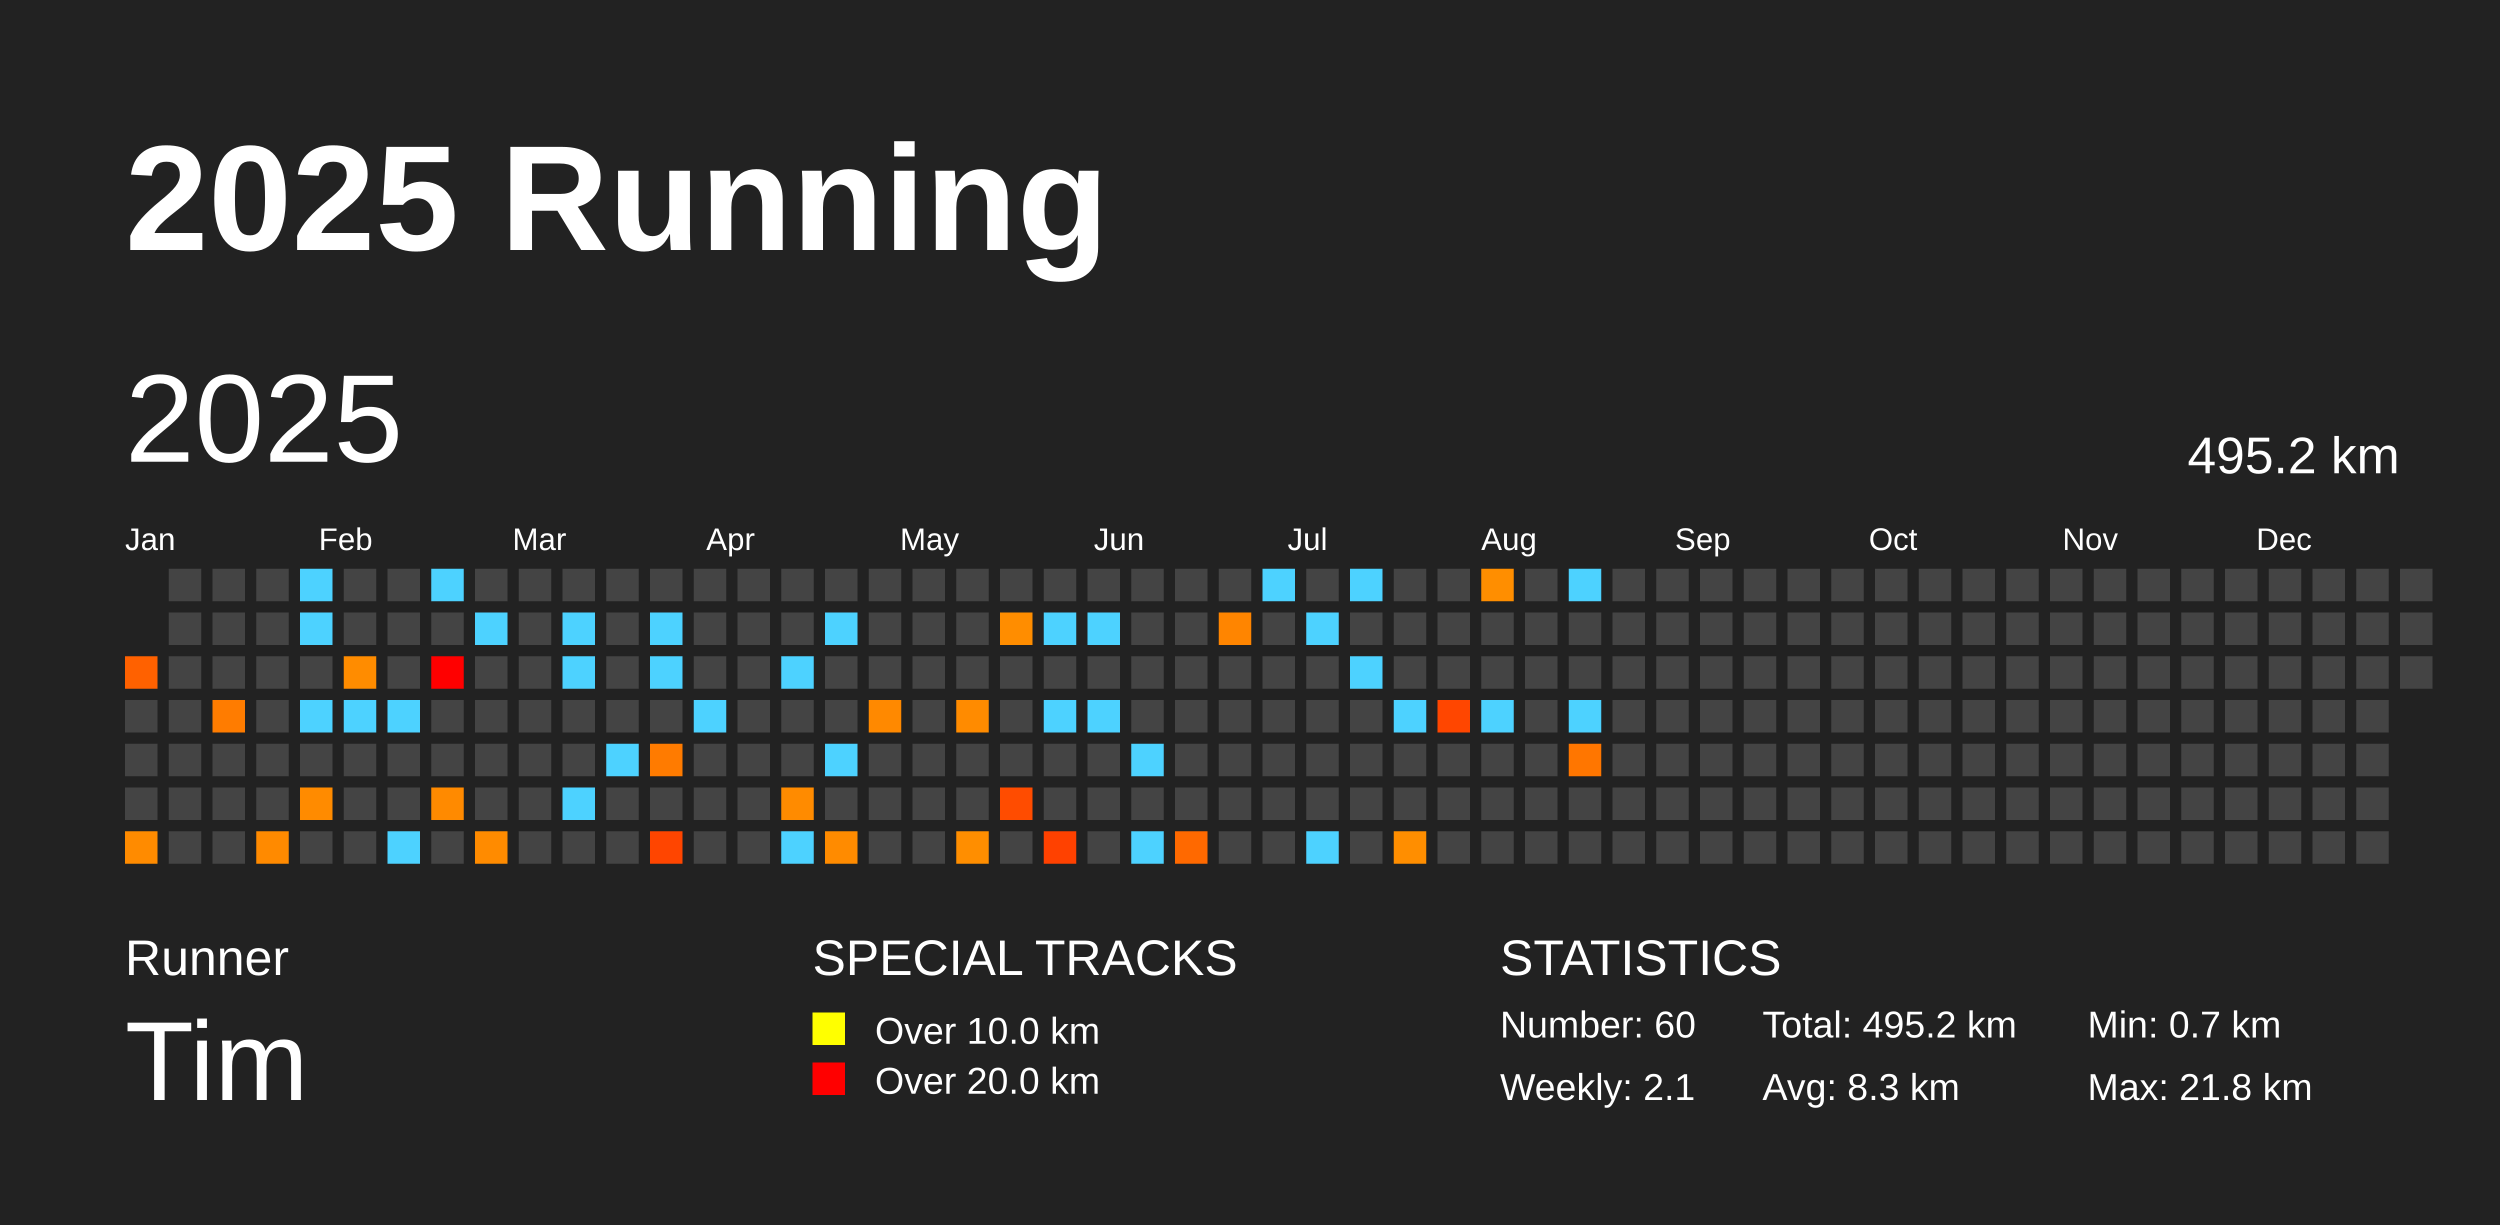
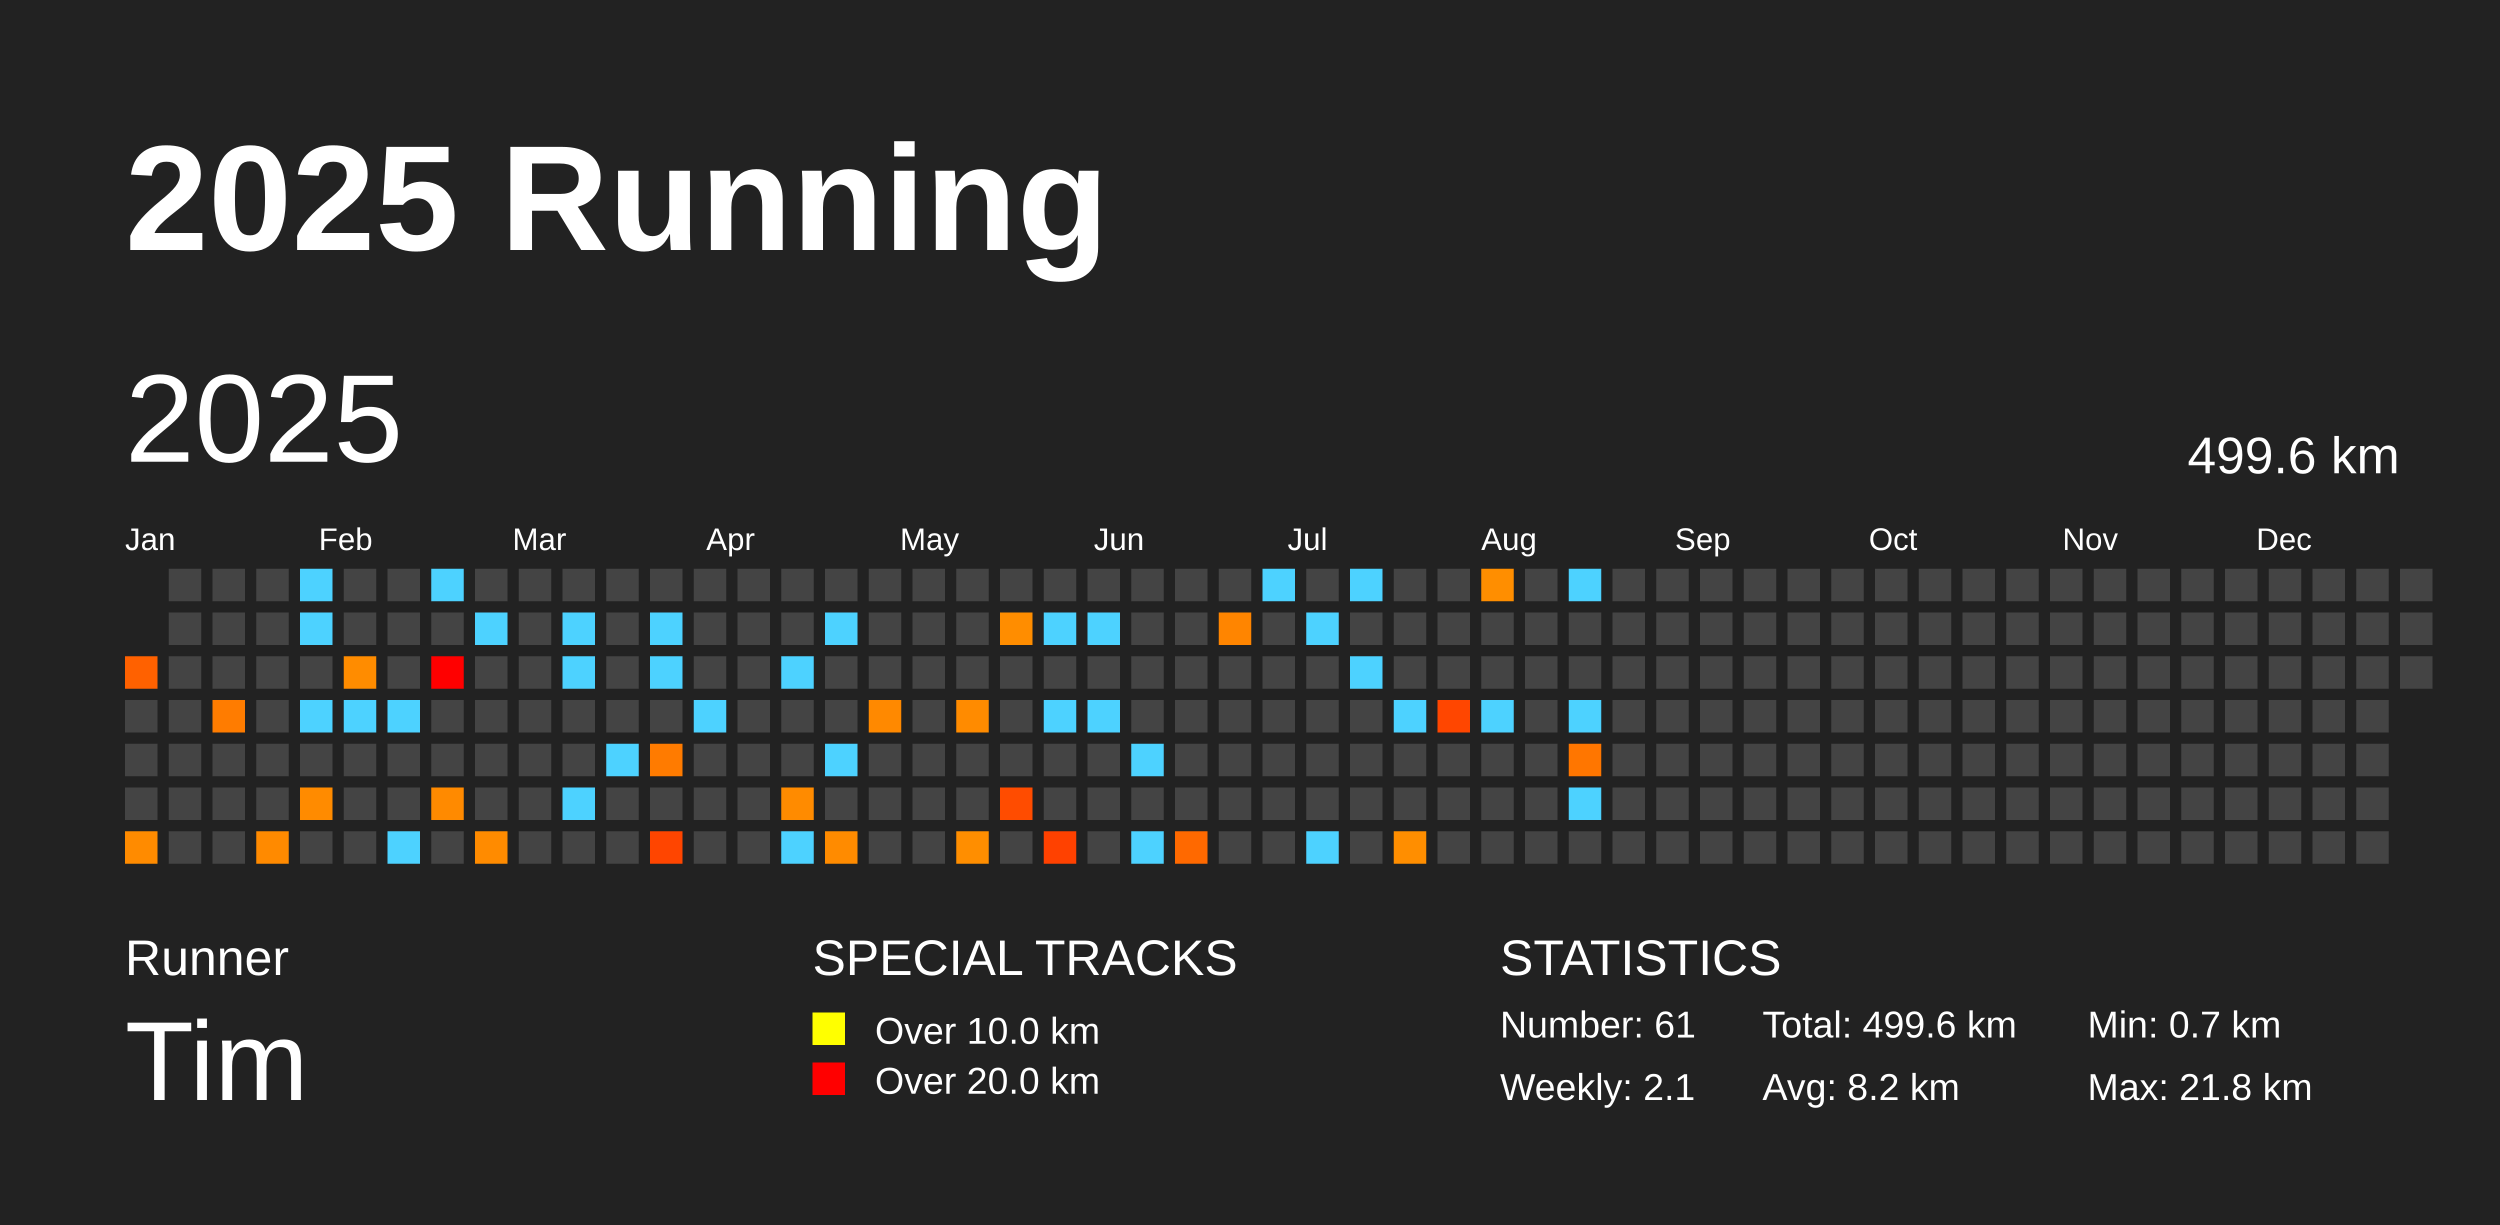
<svg xmlns="http://www.w3.org/2000/svg" baseProfile="full" height="98mm" version="1.1" viewBox="0,0,200,98" width="200mm">
  <defs />
  <rect fill="#222222" height="98" width="200" x="0" y="0" />
  <text fill="#FFFFFF" style="font-size:12px; font-family:Arial; font-weight:bold;" x="10" y="20">2025 Running</text>
  <text fill="#FFFFFF" style="font-size:4px; font-family:Arial" x="10" y="78">Runner</text>
  <text fill="#FFFFFF" style="font-size:9px; font-family:Arial" x="10" y="88">Tim</text>
  <text fill="#FFFFFF" style="font-size:4px; font-family:Arial" x="65" y="78">SPECIAL TRACKS</text>
  <rect fill="yellow" height="2.6" width="2.6" x="65" y="81" />
  <text fill="#FFFFFF" style="font-size:3px; font-family:Arial" x="70" y="83.5">Over 10.0 km</text>
  <rect fill="red" height="2.6" width="2.6" x="65" y="85" />
  <text fill="#FFFFFF" style="font-size:3px; font-family:Arial" x="70" y="87.5">Over 20.0 km</text>
  <text fill="#FFFFFF" style="font-size:4px; font-family:Arial" x="120" y="78">STATISTICS</text>
-   <text fill="#FFFFFF" style="font-size:3px; font-family:Arial" x="120" y="83">Number: 60</text>
+   <text fill="#FFFFFF" style="font-size:3px; font-family:Arial" x="120" y="83">Number: 61</text>
  <text fill="#FFFFFF" style="font-size:3px; font-family:Arial" x="120" y="88">Weekly: 2.1</text>
-   <text fill="#FFFFFF" style="font-size:3px; font-family:Arial" x="141" y="83">Total: 495.2 km</text>
-   <text fill="#FFFFFF" style="font-size:3px; font-family:Arial" x="141" y="88">Avg: 8.3 km</text>
+   <text fill="#FFFFFF" style="font-size:3px; font-family:Arial" x="141" y="83">Total: 499.6 km</text>
+   <text fill="#FFFFFF" style="font-size:3px; font-family:Arial" x="141" y="88">Avg: 8.2 km</text>
  <text fill="#FFFFFF" style="font-size:3px; font-family:Arial" x="167" y="83">Min: 0.7 km</text>
  <text fill="#FFFFFF" style="font-size:3px; font-family:Arial" x="167" y="88">Max: 21.8 km</text>
  <text dominant-baseline="hanging" fill="#FFFFFF" style="font-size:10.0px; font-family:Arial;" x="10" y="30">2025</text>
-   <text dominant-baseline="hanging" fill="#FFFFFF" style="font-size:4.125px; font-family:Arial;" x="175" y="35">495.2 km</text>
+   <text dominant-baseline="hanging" fill="#FFFFFF" style="font-size:4.125px; font-family:Arial;" x="175" y="35">499.6 km</text>
  <text fill="#FFFFFF" style="font-size:2.5px; font-family:Arial" x="10.0" y="44">Jan</text>
  <text fill="#FFFFFF" style="font-size:2.5px; font-family:Arial" x="25.5" y="44">Feb</text>
  <text fill="#FFFFFF" style="font-size:2.5px; font-family:Arial" x="41.0" y="44">Mar</text>
  <text fill="#FFFFFF" style="font-size:2.5px; font-family:Arial" x="56.5" y="44">Apr</text>
  <text fill="#FFFFFF" style="font-size:2.5px; font-family:Arial" x="72.0" y="44">May</text>
  <text fill="#FFFFFF" style="font-size:2.5px; font-family:Arial" x="87.5" y="44">Jun</text>
  <text fill="#FFFFFF" style="font-size:2.5px; font-family:Arial" x="103.0" y="44">Jul</text>
  <text fill="#FFFFFF" style="font-size:2.5px; font-family:Arial" x="118.5" y="44">Aug</text>
  <text fill="#FFFFFF" style="font-size:2.5px; font-family:Arial" x="134.0" y="44">Sep</text>
  <text fill="#FFFFFF" style="font-size:2.5px; font-family:Arial" x="149.5" y="44">Oct</text>
  <text fill="#FFFFFF" style="font-size:2.5px; font-family:Arial" x="165.0" y="44">Nov</text>
  <text fill="#FFFFFF" style="font-size:2.5px; font-family:Arial" x="180.5" y="44">Dec</text>
  <rect fill="#ff6100" height="2.6" width="2.6" x="10.0" y="52.5" />
  <rect fill="#444444" height="2.6" width="2.6" x="10.0" y="56.0" />
  <rect fill="#444444" height="2.6" width="2.6" x="10.0" y="59.5" />
  <rect fill="#444444" height="2.6" width="2.6" x="10.0" y="63.0" />
  <rect fill="#ff8b00" height="2.6" width="2.6" x="10.0" y="66.5" />
  <rect fill="#444444" height="2.6" width="2.6" x="13.5" y="45.5" />
  <rect fill="#444444" height="2.6" width="2.6" x="13.5" y="49.0" />
  <rect fill="#444444" height="2.6" width="2.6" x="13.5" y="52.5" />
  <rect fill="#444444" height="2.6" width="2.6" x="13.5" y="56.0" />
  <rect fill="#444444" height="2.6" width="2.6" x="13.5" y="59.5" />
  <rect fill="#444444" height="2.6" width="2.6" x="13.5" y="63.0" />
  <rect fill="#444444" height="2.6" width="2.6" x="13.5" y="66.5" />
  <rect fill="#444444" height="2.6" width="2.6" x="17.0" y="45.5" />
  <rect fill="#444444" height="2.6" width="2.6" x="17.0" y="49.0" />
  <rect fill="#444444" height="2.6" width="2.6" x="17.0" y="52.5" />
  <rect fill="#ff7c00" height="2.6" width="2.6" x="17.0" y="56.0" />
  <rect fill="#444444" height="2.6" width="2.6" x="17.0" y="59.5" />
  <rect fill="#444444" height="2.6" width="2.6" x="17.0" y="63.0" />
  <rect fill="#444444" height="2.6" width="2.6" x="17.0" y="66.5" />
  <rect fill="#444444" height="2.6" width="2.6" x="20.5" y="45.5" />
  <rect fill="#444444" height="2.6" width="2.6" x="20.5" y="49.0" />
  <rect fill="#444444" height="2.6" width="2.6" x="20.5" y="52.5" />
  <rect fill="#444444" height="2.6" width="2.6" x="20.5" y="56.0" />
  <rect fill="#444444" height="2.6" width="2.6" x="20.5" y="59.5" />
  <rect fill="#444444" height="2.6" width="2.6" x="20.5" y="63.0" />
  <rect fill="#ff8a00" height="2.6" width="2.6" x="20.5" y="66.5" />
  <rect fill="#4dd2ff" height="2.6" width="2.6" x="24.0" y="45.5" />
  <rect fill="#4dd2ff" height="2.6" width="2.6" x="24.0" y="49.0" />
  <rect fill="#444444" height="2.6" width="2.6" x="24.0" y="52.5" />
  <rect fill="#4dd2ff" height="2.6" width="2.6" x="24.0" y="56.0" />
  <rect fill="#444444" height="2.6" width="2.6" x="24.0" y="59.5" />
  <rect fill="#ff8b00" height="2.6" width="2.6" x="24.0" y="63.0" />
  <rect fill="#444444" height="2.6" width="2.6" x="24.0" y="66.5" />
  <rect fill="#444444" height="2.6" width="2.6" x="27.5" y="45.5" />
  <rect fill="#444444" height="2.6" width="2.6" x="27.5" y="49.0" />
  <rect fill="#ff8c00" height="2.6" width="2.6" x="27.5" y="52.5" />
  <rect fill="#4dd2ff" height="2.6" width="2.6" x="27.5" y="56.0" />
  <rect fill="#444444" height="2.6" width="2.6" x="27.5" y="59.5" />
  <rect fill="#444444" height="2.6" width="2.6" x="27.5" y="63.0" />
  <rect fill="#444444" height="2.6" width="2.6" x="27.5" y="66.5" />
  <rect fill="#444444" height="2.6" width="2.6" x="31.0" y="45.5" />
  <rect fill="#444444" height="2.6" width="2.6" x="31.0" y="49.0" />
  <rect fill="#444444" height="2.6" width="2.6" x="31.0" y="52.5" />
  <rect fill="#4dd2ff" height="2.6" width="2.6" x="31.0" y="56.0" />
  <rect fill="#444444" height="2.6" width="2.6" x="31.0" y="59.5" />
  <rect fill="#444444" height="2.6" width="2.6" x="31.0" y="63.0" />
  <rect fill="#4dd2ff" height="2.6" width="2.6" x="31.0" y="66.5" />
  <rect fill="#4dd2ff" height="2.6" width="2.6" x="34.5" y="45.5" />
  <rect fill="#444444" height="2.6" width="2.6" x="34.5" y="49.0" />
  <rect fill="red" height="2.6" width="2.6" x="34.5" y="52.5" />
  <rect fill="#444444" height="2.6" width="2.6" x="34.5" y="56.0" />
  <rect fill="#444444" height="2.6" width="2.6" x="34.5" y="59.5" />
  <rect fill="#ff8a00" height="2.6" width="2.6" x="34.5" y="63.0" />
  <rect fill="#444444" height="2.6" width="2.6" x="34.5" y="66.5" />
  <rect fill="#444444" height="2.6" width="2.6" x="38.0" y="45.5" />
  <rect fill="#4dd2ff" height="2.6" width="2.6" x="38.0" y="49.0" />
  <rect fill="#444444" height="2.6" width="2.6" x="38.0" y="52.5" />
  <rect fill="#444444" height="2.6" width="2.6" x="38.0" y="56.0" />
  <rect fill="#444444" height="2.6" width="2.6" x="38.0" y="59.5" />
  <rect fill="#444444" height="2.6" width="2.6" x="38.0" y="63.0" />
  <rect fill="#ff8b00" height="2.6" width="2.6" x="38.0" y="66.5" />
  <rect fill="#444444" height="2.6" width="2.6" x="41.5" y="45.5" />
  <rect fill="#444444" height="2.6" width="2.6" x="41.5" y="49.0" />
  <rect fill="#444444" height="2.6" width="2.6" x="41.5" y="52.5" />
  <rect fill="#444444" height="2.6" width="2.6" x="41.5" y="56.0" />
  <rect fill="#444444" height="2.6" width="2.6" x="41.5" y="59.5" />
  <rect fill="#444444" height="2.6" width="2.6" x="41.5" y="63.0" />
  <rect fill="#444444" height="2.6" width="2.6" x="41.5" y="66.5" />
  <rect fill="#444444" height="2.6" width="2.6" x="45.0" y="45.5" />
  <rect fill="#4dd2ff" height="2.6" width="2.6" x="45.0" y="49.0" />
  <rect fill="#4dd2ff" height="2.6" width="2.6" x="45.0" y="52.5" />
  <rect fill="#444444" height="2.6" width="2.6" x="45.0" y="56.0" />
  <rect fill="#444444" height="2.6" width="2.6" x="45.0" y="59.5" />
  <rect fill="#4dd2ff" height="2.6" width="2.6" x="45.0" y="63.0" />
  <rect fill="#444444" height="2.6" width="2.6" x="45.0" y="66.5" />
  <rect fill="#444444" height="2.6" width="2.6" x="48.5" y="45.5" />
  <rect fill="#444444" height="2.6" width="2.6" x="48.5" y="49.0" />
  <rect fill="#444444" height="2.6" width="2.6" x="48.5" y="52.5" />
  <rect fill="#444444" height="2.6" width="2.6" x="48.5" y="56.0" />
  <rect fill="#4dd2ff" height="2.6" width="2.6" x="48.5" y="59.5" />
  <rect fill="#444444" height="2.6" width="2.6" x="48.5" y="63.0" />
  <rect fill="#444444" height="2.6" width="2.6" x="48.5" y="66.5" />
  <rect fill="#444444" height="2.6" width="2.6" x="52.0" y="45.5" />
  <rect fill="#4dd2ff" height="2.6" width="2.6" x="52.0" y="49.0" />
  <rect fill="#4dd2ff" height="2.6" width="2.6" x="52.0" y="52.5" />
  <rect fill="#444444" height="2.6" width="2.6" x="52.0" y="56.0" />
  <rect fill="#ff7b00" height="2.6" width="2.6" x="52.0" y="59.5" />
  <rect fill="#444444" height="2.6" width="2.6" x="52.0" y="63.0" />
  <rect fill="#ff4500" height="2.6" width="2.6" x="52.0" y="66.5" />
  <rect fill="#444444" height="2.6" width="2.6" x="55.5" y="45.5" />
  <rect fill="#444444" height="2.6" width="2.6" x="55.5" y="49.0" />
  <rect fill="#444444" height="2.6" width="2.6" x="55.5" y="52.5" />
  <rect fill="#4dd2ff" height="2.6" width="2.6" x="55.5" y="56.0" />
  <rect fill="#444444" height="2.6" width="2.6" x="55.5" y="59.5" />
  <rect fill="#444444" height="2.6" width="2.6" x="55.5" y="63.0" />
  <rect fill="#444444" height="2.6" width="2.6" x="55.5" y="66.5" />
  <rect fill="#444444" height="2.6" width="2.6" x="59.0" y="45.5" />
  <rect fill="#444444" height="2.6" width="2.6" x="59.0" y="49.0" />
  <rect fill="#444444" height="2.6" width="2.6" x="59.0" y="52.5" />
  <rect fill="#444444" height="2.6" width="2.6" x="59.0" y="56.0" />
  <rect fill="#444444" height="2.6" width="2.6" x="59.0" y="59.5" />
  <rect fill="#444444" height="2.6" width="2.6" x="59.0" y="63.0" />
  <rect fill="#444444" height="2.6" width="2.6" x="59.0" y="66.5" />
  <rect fill="#444444" height="2.6" width="2.6" x="62.5" y="45.5" />
  <rect fill="#444444" height="2.6" width="2.6" x="62.5" y="49.0" />
  <rect fill="#4dd2ff" height="2.6" width="2.6" x="62.5" y="52.5" />
  <rect fill="#444444" height="2.6" width="2.6" x="62.5" y="56.0" />
  <rect fill="#444444" height="2.6" width="2.6" x="62.5" y="59.5" />
  <rect fill="#ff8b00" height="2.6" width="2.6" x="62.5" y="63.0" />
  <rect fill="#4dd2ff" height="2.6" width="2.6" x="62.5" y="66.5" />
  <rect fill="#444444" height="2.6" width="2.6" x="66.0" y="45.5" />
  <rect fill="#4dd2ff" height="2.6" width="2.6" x="66.0" y="49.0" />
  <rect fill="#444444" height="2.6" width="2.6" x="66.0" y="52.5" />
  <rect fill="#444444" height="2.6" width="2.6" x="66.0" y="56.0" />
  <rect fill="#4dd2ff" height="2.6" width="2.6" x="66.0" y="59.5" />
  <rect fill="#444444" height="2.6" width="2.6" x="66.0" y="63.0" />
  <rect fill="#ff8b00" height="2.6" width="2.6" x="66.0" y="66.5" />
  <rect fill="#444444" height="2.6" width="2.6" x="69.5" y="45.5" />
  <rect fill="#444444" height="2.6" width="2.6" x="69.5" y="49.0" />
  <rect fill="#444444" height="2.6" width="2.6" x="69.5" y="52.5" />
  <rect fill="#ff8900" height="2.6" width="2.6" x="69.5" y="56.0" />
  <rect fill="#444444" height="2.6" width="2.6" x="69.5" y="59.5" />
  <rect fill="#444444" height="2.6" width="2.6" x="69.5" y="63.0" />
  <rect fill="#444444" height="2.6" width="2.6" x="69.5" y="66.5" />
  <rect fill="#444444" height="2.6" width="2.6" x="73.0" y="45.5" />
  <rect fill="#444444" height="2.6" width="2.6" x="73.0" y="49.0" />
  <rect fill="#444444" height="2.6" width="2.6" x="73.0" y="52.5" />
  <rect fill="#444444" height="2.6" width="2.6" x="73.0" y="56.0" />
  <rect fill="#444444" height="2.6" width="2.6" x="73.0" y="59.5" />
  <rect fill="#444444" height="2.6" width="2.6" x="73.0" y="63.0" />
  <rect fill="#444444" height="2.6" width="2.6" x="73.0" y="66.5" />
  <rect fill="#444444" height="2.6" width="2.6" x="76.5" y="45.5" />
  <rect fill="#444444" height="2.6" width="2.6" x="76.5" y="49.0" />
  <rect fill="#444444" height="2.6" width="2.6" x="76.5" y="52.5" />
  <rect fill="#ff8b00" height="2.6" width="2.6" x="76.5" y="56.0" />
  <rect fill="#444444" height="2.6" width="2.6" x="76.5" y="59.5" />
  <rect fill="#444444" height="2.6" width="2.6" x="76.5" y="63.0" />
  <rect fill="#ff8e00" height="2.6" width="2.6" x="76.5" y="66.5" />
  <rect fill="#444444" height="2.6" width="2.6" x="80.0" y="45.5" />
  <rect fill="#ff8d00" height="2.6" width="2.6" x="80.0" y="49.0" />
  <rect fill="#444444" height="2.6" width="2.6" x="80.0" y="52.5" />
  <rect fill="#444444" height="2.6" width="2.6" x="80.0" y="56.0" />
  <rect fill="#444444" height="2.6" width="2.6" x="80.0" y="59.5" />
  <rect fill="#ff4c00" height="2.6" width="2.6" x="80.0" y="63.0" />
  <rect fill="#444444" height="2.6" width="2.6" x="80.0" y="66.5" />
  <rect fill="#444444" height="2.6" width="2.6" x="83.5" y="45.5" />
  <rect fill="#4dd2ff" height="2.6" width="2.6" x="83.5" y="49.0" />
  <rect fill="#444444" height="2.6" width="2.6" x="83.5" y="52.5" />
  <rect fill="#4dd2ff" height="2.6" width="2.6" x="83.5" y="56.0" />
  <rect fill="#444444" height="2.6" width="2.6" x="83.5" y="59.5" />
  <rect fill="#444444" height="2.6" width="2.6" x="83.5" y="63.0" />
  <rect fill="#ff4100" height="2.6" width="2.6" x="83.5" y="66.5" />
  <rect fill="#444444" height="2.6" width="2.6" x="87.0" y="45.5" />
  <rect fill="#4dd2ff" height="2.6" width="2.6" x="87.0" y="49.0" />
  <rect fill="#444444" height="2.6" width="2.6" x="87.0" y="52.5" />
  <rect fill="#4dd2ff" height="2.6" width="2.6" x="87.0" y="56.0" />
  <rect fill="#444444" height="2.6" width="2.6" x="87.0" y="59.5" />
  <rect fill="#444444" height="2.6" width="2.6" x="87.0" y="63.0" />
  <rect fill="#444444" height="2.6" width="2.6" x="87.0" y="66.5" />
  <rect fill="#444444" height="2.6" width="2.6" x="90.5" y="45.5" />
  <rect fill="#444444" height="2.6" width="2.6" x="90.5" y="49.0" />
  <rect fill="#444444" height="2.6" width="2.6" x="90.5" y="52.5" />
  <rect fill="#444444" height="2.6" width="2.6" x="90.5" y="56.0" />
  <rect fill="#4dd2ff" height="2.6" width="2.6" x="90.5" y="59.5" />
  <rect fill="#444444" height="2.6" width="2.6" x="90.5" y="63.0" />
  <rect fill="#4dd2ff" height="2.6" width="2.6" x="90.5" y="66.5" />
  <rect fill="#444444" height="2.6" width="2.6" x="94.0" y="45.5" />
  <rect fill="#444444" height="2.6" width="2.6" x="94.0" y="49.0" />
  <rect fill="#444444" height="2.6" width="2.6" x="94.0" y="52.5" />
  <rect fill="#444444" height="2.6" width="2.6" x="94.0" y="56.0" />
  <rect fill="#444444" height="2.6" width="2.6" x="94.0" y="59.5" />
  <rect fill="#444444" height="2.6" width="2.6" x="94.0" y="63.0" />
  <rect fill="#ff6900" height="2.6" width="2.6" x="94.0" y="66.5" />
  <rect fill="#444444" height="2.6" width="2.6" x="97.5" y="45.5" />
  <rect fill="#ff8500" height="2.6" width="2.6" x="97.5" y="49.0" />
  <rect fill="#444444" height="2.6" width="2.6" x="97.5" y="52.5" />
  <rect fill="#444444" height="2.6" width="2.6" x="97.5" y="56.0" />
  <rect fill="#444444" height="2.6" width="2.6" x="97.5" y="59.5" />
  <rect fill="#444444" height="2.6" width="2.6" x="97.5" y="63.0" />
  <rect fill="#444444" height="2.6" width="2.6" x="97.5" y="66.5" />
  <rect fill="#4dd2ff" height="2.6" width="2.6" x="101.0" y="45.5" />
  <rect fill="#444444" height="2.6" width="2.6" x="101.0" y="49.0" />
  <rect fill="#444444" height="2.6" width="2.6" x="101.0" y="52.5" />
  <rect fill="#444444" height="2.6" width="2.6" x="101.0" y="56.0" />
  <rect fill="#444444" height="2.6" width="2.6" x="101.0" y="59.5" />
  <rect fill="#444444" height="2.6" width="2.6" x="101.0" y="63.0" />
  <rect fill="#444444" height="2.6" width="2.6" x="101.0" y="66.5" />
  <rect fill="#444444" height="2.6" width="2.6" x="104.5" y="45.5" />
  <rect fill="#4dd2ff" height="2.6" width="2.6" x="104.5" y="49.0" />
  <rect fill="#444444" height="2.6" width="2.6" x="104.5" y="52.5" />
  <rect fill="#444444" height="2.6" width="2.6" x="104.5" y="56.0" />
  <rect fill="#444444" height="2.6" width="2.6" x="104.5" y="59.5" />
  <rect fill="#444444" height="2.6" width="2.6" x="104.5" y="63.0" />
  <rect fill="#4dd2ff" height="2.6" width="2.6" x="104.5" y="66.5" />
  <rect fill="#4dd2ff" height="2.6" width="2.6" x="108.0" y="45.5" />
  <rect fill="#444444" height="2.6" width="2.6" x="108.0" y="49.0" />
  <rect fill="#4dd2ff" height="2.6" width="2.6" x="108.0" y="52.5" />
  <rect fill="#444444" height="2.6" width="2.6" x="108.0" y="56.0" />
  <rect fill="#444444" height="2.6" width="2.6" x="108.0" y="59.5" />
  <rect fill="#444444" height="2.6" width="2.6" x="108.0" y="63.0" />
  <rect fill="#444444" height="2.6" width="2.6" x="108.0" y="66.5" />
  <rect fill="#444444" height="2.6" width="2.6" x="111.5" y="45.5" />
  <rect fill="#444444" height="2.6" width="2.6" x="111.5" y="49.0" />
  <rect fill="#444444" height="2.6" width="2.6" x="111.5" y="52.5" />
  <rect fill="#4dd2ff" height="2.6" width="2.6" x="111.5" y="56.0" />
  <rect fill="#444444" height="2.6" width="2.6" x="111.5" y="59.5" />
  <rect fill="#444444" height="2.6" width="2.6" x="111.5" y="63.0" />
  <rect fill="#ff8e00" height="2.6" width="2.6" x="111.5" y="66.5" />
  <rect fill="#444444" height="2.6" width="2.6" x="115.0" y="45.5" />
  <rect fill="#444444" height="2.6" width="2.6" x="115.0" y="49.0" />
  <rect fill="#444444" height="2.6" width="2.6" x="115.0" y="52.5" />
  <rect fill="#ff4600" height="2.6" width="2.6" x="115.0" y="56.0" />
  <rect fill="#444444" height="2.6" width="2.6" x="115.0" y="59.5" />
  <rect fill="#444444" height="2.6" width="2.6" x="115.0" y="63.0" />
  <rect fill="#444444" height="2.6" width="2.6" x="115.0" y="66.5" />
  <rect fill="#ff8e00" height="2.6" width="2.6" x="118.5" y="45.5" />
  <rect fill="#444444" height="2.6" width="2.6" x="118.5" y="49.0" />
  <rect fill="#444444" height="2.6" width="2.6" x="118.5" y="52.5" />
  <rect fill="#4dd2ff" height="2.6" width="2.6" x="118.5" y="56.0" />
  <rect fill="#444444" height="2.6" width="2.6" x="118.5" y="59.5" />
  <rect fill="#444444" height="2.6" width="2.6" x="118.5" y="63.0" />
  <rect fill="#444444" height="2.6" width="2.6" x="118.5" y="66.5" />
  <rect fill="#444444" height="2.6" width="2.6" x="122.0" y="45.5" />
  <rect fill="#444444" height="2.6" width="2.6" x="122.0" y="49.0" />
  <rect fill="#444444" height="2.6" width="2.6" x="122.0" y="52.5" />
  <rect fill="#444444" height="2.6" width="2.6" x="122.0" y="56.0" />
  <rect fill="#444444" height="2.6" width="2.6" x="122.0" y="59.5" />
  <rect fill="#444444" height="2.6" width="2.6" x="122.0" y="63.0" />
  <rect fill="#444444" height="2.6" width="2.6" x="122.0" y="66.5" />
  <rect fill="#4dd2ff" height="2.6" width="2.6" x="125.5" y="45.5" />
  <rect fill="#444444" height="2.6" width="2.6" x="125.5" y="49.0" />
  <rect fill="#444444" height="2.6" width="2.6" x="125.5" y="52.5" />
  <rect fill="#4dd2ff" height="2.6" width="2.6" x="125.5" y="56.0" />
  <rect fill="#ff7600" height="2.6" width="2.6" x="125.5" y="59.5" />
-   <rect fill="#444444" height="2.6" width="2.6" x="125.5" y="63.0" />
+   <rect fill="#4dd2ff" height="2.6" width="2.6" x="125.5" y="63.0" />
  <rect fill="#444444" height="2.6" width="2.6" x="125.5" y="66.5" />
  <rect fill="#444444" height="2.6" width="2.6" x="129.0" y="45.5" />
  <rect fill="#444444" height="2.6" width="2.6" x="129.0" y="49.0" />
  <rect fill="#444444" height="2.6" width="2.6" x="129.0" y="52.5" />
  <rect fill="#444444" height="2.6" width="2.6" x="129.0" y="56.0" />
  <rect fill="#444444" height="2.6" width="2.6" x="129.0" y="59.5" />
  <rect fill="#444444" height="2.6" width="2.6" x="129.0" y="63.0" />
  <rect fill="#444444" height="2.6" width="2.6" x="129.0" y="66.5" />
  <rect fill="#444444" height="2.6" width="2.6" x="132.5" y="45.5" />
  <rect fill="#444444" height="2.6" width="2.6" x="132.5" y="49.0" />
  <rect fill="#444444" height="2.6" width="2.6" x="132.5" y="52.5" />
  <rect fill="#444444" height="2.6" width="2.6" x="132.5" y="56.0" />
  <rect fill="#444444" height="2.6" width="2.6" x="132.5" y="59.5" />
  <rect fill="#444444" height="2.6" width="2.6" x="132.5" y="63.0" />
  <rect fill="#444444" height="2.6" width="2.6" x="132.5" y="66.5" />
  <rect fill="#444444" height="2.6" width="2.6" x="136.0" y="45.5" />
  <rect fill="#444444" height="2.6" width="2.6" x="136.0" y="49.0" />
  <rect fill="#444444" height="2.6" width="2.6" x="136.0" y="52.5" />
  <rect fill="#444444" height="2.6" width="2.6" x="136.0" y="56.0" />
  <rect fill="#444444" height="2.6" width="2.6" x="136.0" y="59.5" />
  <rect fill="#444444" height="2.6" width="2.6" x="136.0" y="63.0" />
  <rect fill="#444444" height="2.6" width="2.6" x="136.0" y="66.5" />
  <rect fill="#444444" height="2.6" width="2.6" x="139.5" y="45.5" />
  <rect fill="#444444" height="2.6" width="2.6" x="139.5" y="49.0" />
  <rect fill="#444444" height="2.6" width="2.6" x="139.5" y="52.5" />
  <rect fill="#444444" height="2.6" width="2.6" x="139.5" y="56.0" />
  <rect fill="#444444" height="2.6" width="2.6" x="139.5" y="59.5" />
  <rect fill="#444444" height="2.6" width="2.6" x="139.5" y="63.0" />
  <rect fill="#444444" height="2.6" width="2.6" x="139.5" y="66.5" />
  <rect fill="#444444" height="2.6" width="2.6" x="143.0" y="45.5" />
  <rect fill="#444444" height="2.6" width="2.6" x="143.0" y="49.0" />
  <rect fill="#444444" height="2.6" width="2.6" x="143.0" y="52.5" />
  <rect fill="#444444" height="2.6" width="2.6" x="143.0" y="56.0" />
  <rect fill="#444444" height="2.6" width="2.6" x="143.0" y="59.5" />
  <rect fill="#444444" height="2.6" width="2.6" x="143.0" y="63.0" />
  <rect fill="#444444" height="2.6" width="2.6" x="143.0" y="66.5" />
  <rect fill="#444444" height="2.6" width="2.6" x="146.5" y="45.5" />
  <rect fill="#444444" height="2.6" width="2.6" x="146.5" y="49.0" />
  <rect fill="#444444" height="2.6" width="2.6" x="146.5" y="52.5" />
  <rect fill="#444444" height="2.6" width="2.6" x="146.5" y="56.0" />
  <rect fill="#444444" height="2.6" width="2.6" x="146.5" y="59.5" />
  <rect fill="#444444" height="2.6" width="2.6" x="146.5" y="63.0" />
  <rect fill="#444444" height="2.6" width="2.6" x="146.5" y="66.5" />
  <rect fill="#444444" height="2.6" width="2.6" x="150.0" y="45.5" />
  <rect fill="#444444" height="2.6" width="2.6" x="150.0" y="49.0" />
  <rect fill="#444444" height="2.6" width="2.6" x="150.0" y="52.5" />
  <rect fill="#444444" height="2.6" width="2.6" x="150.0" y="56.0" />
  <rect fill="#444444" height="2.6" width="2.6" x="150.0" y="59.5" />
  <rect fill="#444444" height="2.6" width="2.6" x="150.0" y="63.0" />
  <rect fill="#444444" height="2.6" width="2.6" x="150.0" y="66.5" />
  <rect fill="#444444" height="2.6" width="2.6" x="153.5" y="45.5" />
  <rect fill="#444444" height="2.6" width="2.6" x="153.5" y="49.0" />
  <rect fill="#444444" height="2.6" width="2.6" x="153.5" y="52.5" />
  <rect fill="#444444" height="2.6" width="2.6" x="153.5" y="56.0" />
  <rect fill="#444444" height="2.6" width="2.6" x="153.5" y="59.5" />
  <rect fill="#444444" height="2.6" width="2.6" x="153.5" y="63.0" />
  <rect fill="#444444" height="2.6" width="2.6" x="153.5" y="66.5" />
  <rect fill="#444444" height="2.6" width="2.6" x="157.0" y="45.5" />
  <rect fill="#444444" height="2.6" width="2.6" x="157.0" y="49.0" />
  <rect fill="#444444" height="2.6" width="2.6" x="157.0" y="52.5" />
  <rect fill="#444444" height="2.6" width="2.6" x="157.0" y="56.0" />
  <rect fill="#444444" height="2.6" width="2.6" x="157.0" y="59.5" />
  <rect fill="#444444" height="2.6" width="2.6" x="157.0" y="63.0" />
  <rect fill="#444444" height="2.6" width="2.6" x="157.0" y="66.5" />
  <rect fill="#444444" height="2.6" width="2.6" x="160.5" y="45.5" />
  <rect fill="#444444" height="2.6" width="2.6" x="160.5" y="49.0" />
  <rect fill="#444444" height="2.6" width="2.6" x="160.5" y="52.5" />
  <rect fill="#444444" height="2.6" width="2.6" x="160.5" y="56.0" />
  <rect fill="#444444" height="2.6" width="2.6" x="160.5" y="59.5" />
  <rect fill="#444444" height="2.6" width="2.6" x="160.5" y="63.0" />
  <rect fill="#444444" height="2.6" width="2.6" x="160.5" y="66.5" />
  <rect fill="#444444" height="2.6" width="2.6" x="164.0" y="45.5" />
  <rect fill="#444444" height="2.6" width="2.6" x="164.0" y="49.0" />
  <rect fill="#444444" height="2.6" width="2.6" x="164.0" y="52.5" />
  <rect fill="#444444" height="2.6" width="2.6" x="164.0" y="56.0" />
  <rect fill="#444444" height="2.6" width="2.6" x="164.0" y="59.5" />
  <rect fill="#444444" height="2.6" width="2.6" x="164.0" y="63.0" />
  <rect fill="#444444" height="2.6" width="2.6" x="164.0" y="66.5" />
  <rect fill="#444444" height="2.6" width="2.6" x="167.5" y="45.5" />
  <rect fill="#444444" height="2.6" width="2.6" x="167.5" y="49.0" />
  <rect fill="#444444" height="2.6" width="2.6" x="167.5" y="52.5" />
  <rect fill="#444444" height="2.6" width="2.6" x="167.5" y="56.0" />
  <rect fill="#444444" height="2.6" width="2.6" x="167.5" y="59.5" />
  <rect fill="#444444" height="2.6" width="2.6" x="167.5" y="63.0" />
  <rect fill="#444444" height="2.6" width="2.6" x="167.5" y="66.5" />
  <rect fill="#444444" height="2.6" width="2.6" x="171.0" y="45.5" />
  <rect fill="#444444" height="2.6" width="2.6" x="171.0" y="49.0" />
  <rect fill="#444444" height="2.6" width="2.6" x="171.0" y="52.5" />
  <rect fill="#444444" height="2.6" width="2.6" x="171.0" y="56.0" />
  <rect fill="#444444" height="2.6" width="2.6" x="171.0" y="59.5" />
  <rect fill="#444444" height="2.6" width="2.6" x="171.0" y="63.0" />
  <rect fill="#444444" height="2.6" width="2.6" x="171.0" y="66.5" />
  <rect fill="#444444" height="2.6" width="2.6" x="174.5" y="45.5" />
  <rect fill="#444444" height="2.6" width="2.6" x="174.5" y="49.0" />
  <rect fill="#444444" height="2.6" width="2.6" x="174.5" y="52.5" />
  <rect fill="#444444" height="2.6" width="2.6" x="174.5" y="56.0" />
  <rect fill="#444444" height="2.6" width="2.6" x="174.5" y="59.5" />
  <rect fill="#444444" height="2.6" width="2.6" x="174.5" y="63.0" />
  <rect fill="#444444" height="2.6" width="2.6" x="174.5" y="66.5" />
  <rect fill="#444444" height="2.6" width="2.6" x="178.0" y="45.5" />
  <rect fill="#444444" height="2.6" width="2.6" x="178.0" y="49.0" />
  <rect fill="#444444" height="2.6" width="2.6" x="178.0" y="52.5" />
  <rect fill="#444444" height="2.6" width="2.6" x="178.0" y="56.0" />
  <rect fill="#444444" height="2.6" width="2.6" x="178.0" y="59.5" />
  <rect fill="#444444" height="2.6" width="2.6" x="178.0" y="63.0" />
  <rect fill="#444444" height="2.6" width="2.6" x="178.0" y="66.5" />
  <rect fill="#444444" height="2.6" width="2.6" x="181.5" y="45.5" />
  <rect fill="#444444" height="2.6" width="2.6" x="181.5" y="49.0" />
  <rect fill="#444444" height="2.6" width="2.6" x="181.5" y="52.5" />
  <rect fill="#444444" height="2.6" width="2.6" x="181.5" y="56.0" />
  <rect fill="#444444" height="2.6" width="2.6" x="181.5" y="59.5" />
  <rect fill="#444444" height="2.6" width="2.6" x="181.5" y="63.0" />
  <rect fill="#444444" height="2.6" width="2.6" x="181.5" y="66.5" />
  <rect fill="#444444" height="2.6" width="2.6" x="185.0" y="45.5" />
  <rect fill="#444444" height="2.6" width="2.6" x="185.0" y="49.0" />
  <rect fill="#444444" height="2.6" width="2.6" x="185.0" y="52.5" />
  <rect fill="#444444" height="2.6" width="2.6" x="185.0" y="56.0" />
  <rect fill="#444444" height="2.6" width="2.6" x="185.0" y="59.5" />
  <rect fill="#444444" height="2.6" width="2.6" x="185.0" y="63.0" />
  <rect fill="#444444" height="2.6" width="2.6" x="185.0" y="66.5" />
  <rect fill="#444444" height="2.6" width="2.6" x="188.5" y="45.5" />
  <rect fill="#444444" height="2.6" width="2.6" x="188.5" y="49.0" />
  <rect fill="#444444" height="2.6" width="2.6" x="188.5" y="52.5" />
  <rect fill="#444444" height="2.6" width="2.6" x="188.5" y="56.0" />
  <rect fill="#444444" height="2.6" width="2.6" x="188.5" y="59.5" />
  <rect fill="#444444" height="2.6" width="2.6" x="188.5" y="63.0" />
  <rect fill="#444444" height="2.6" width="2.6" x="188.5" y="66.5" />
  <rect fill="#444444" height="2.6" width="2.6" x="192.0" y="45.5" />
  <rect fill="#444444" height="2.6" width="2.6" x="192.0" y="49.0" />
  <rect fill="#444444" height="2.6" width="2.6" x="192.0" y="52.5" />
</svg>
